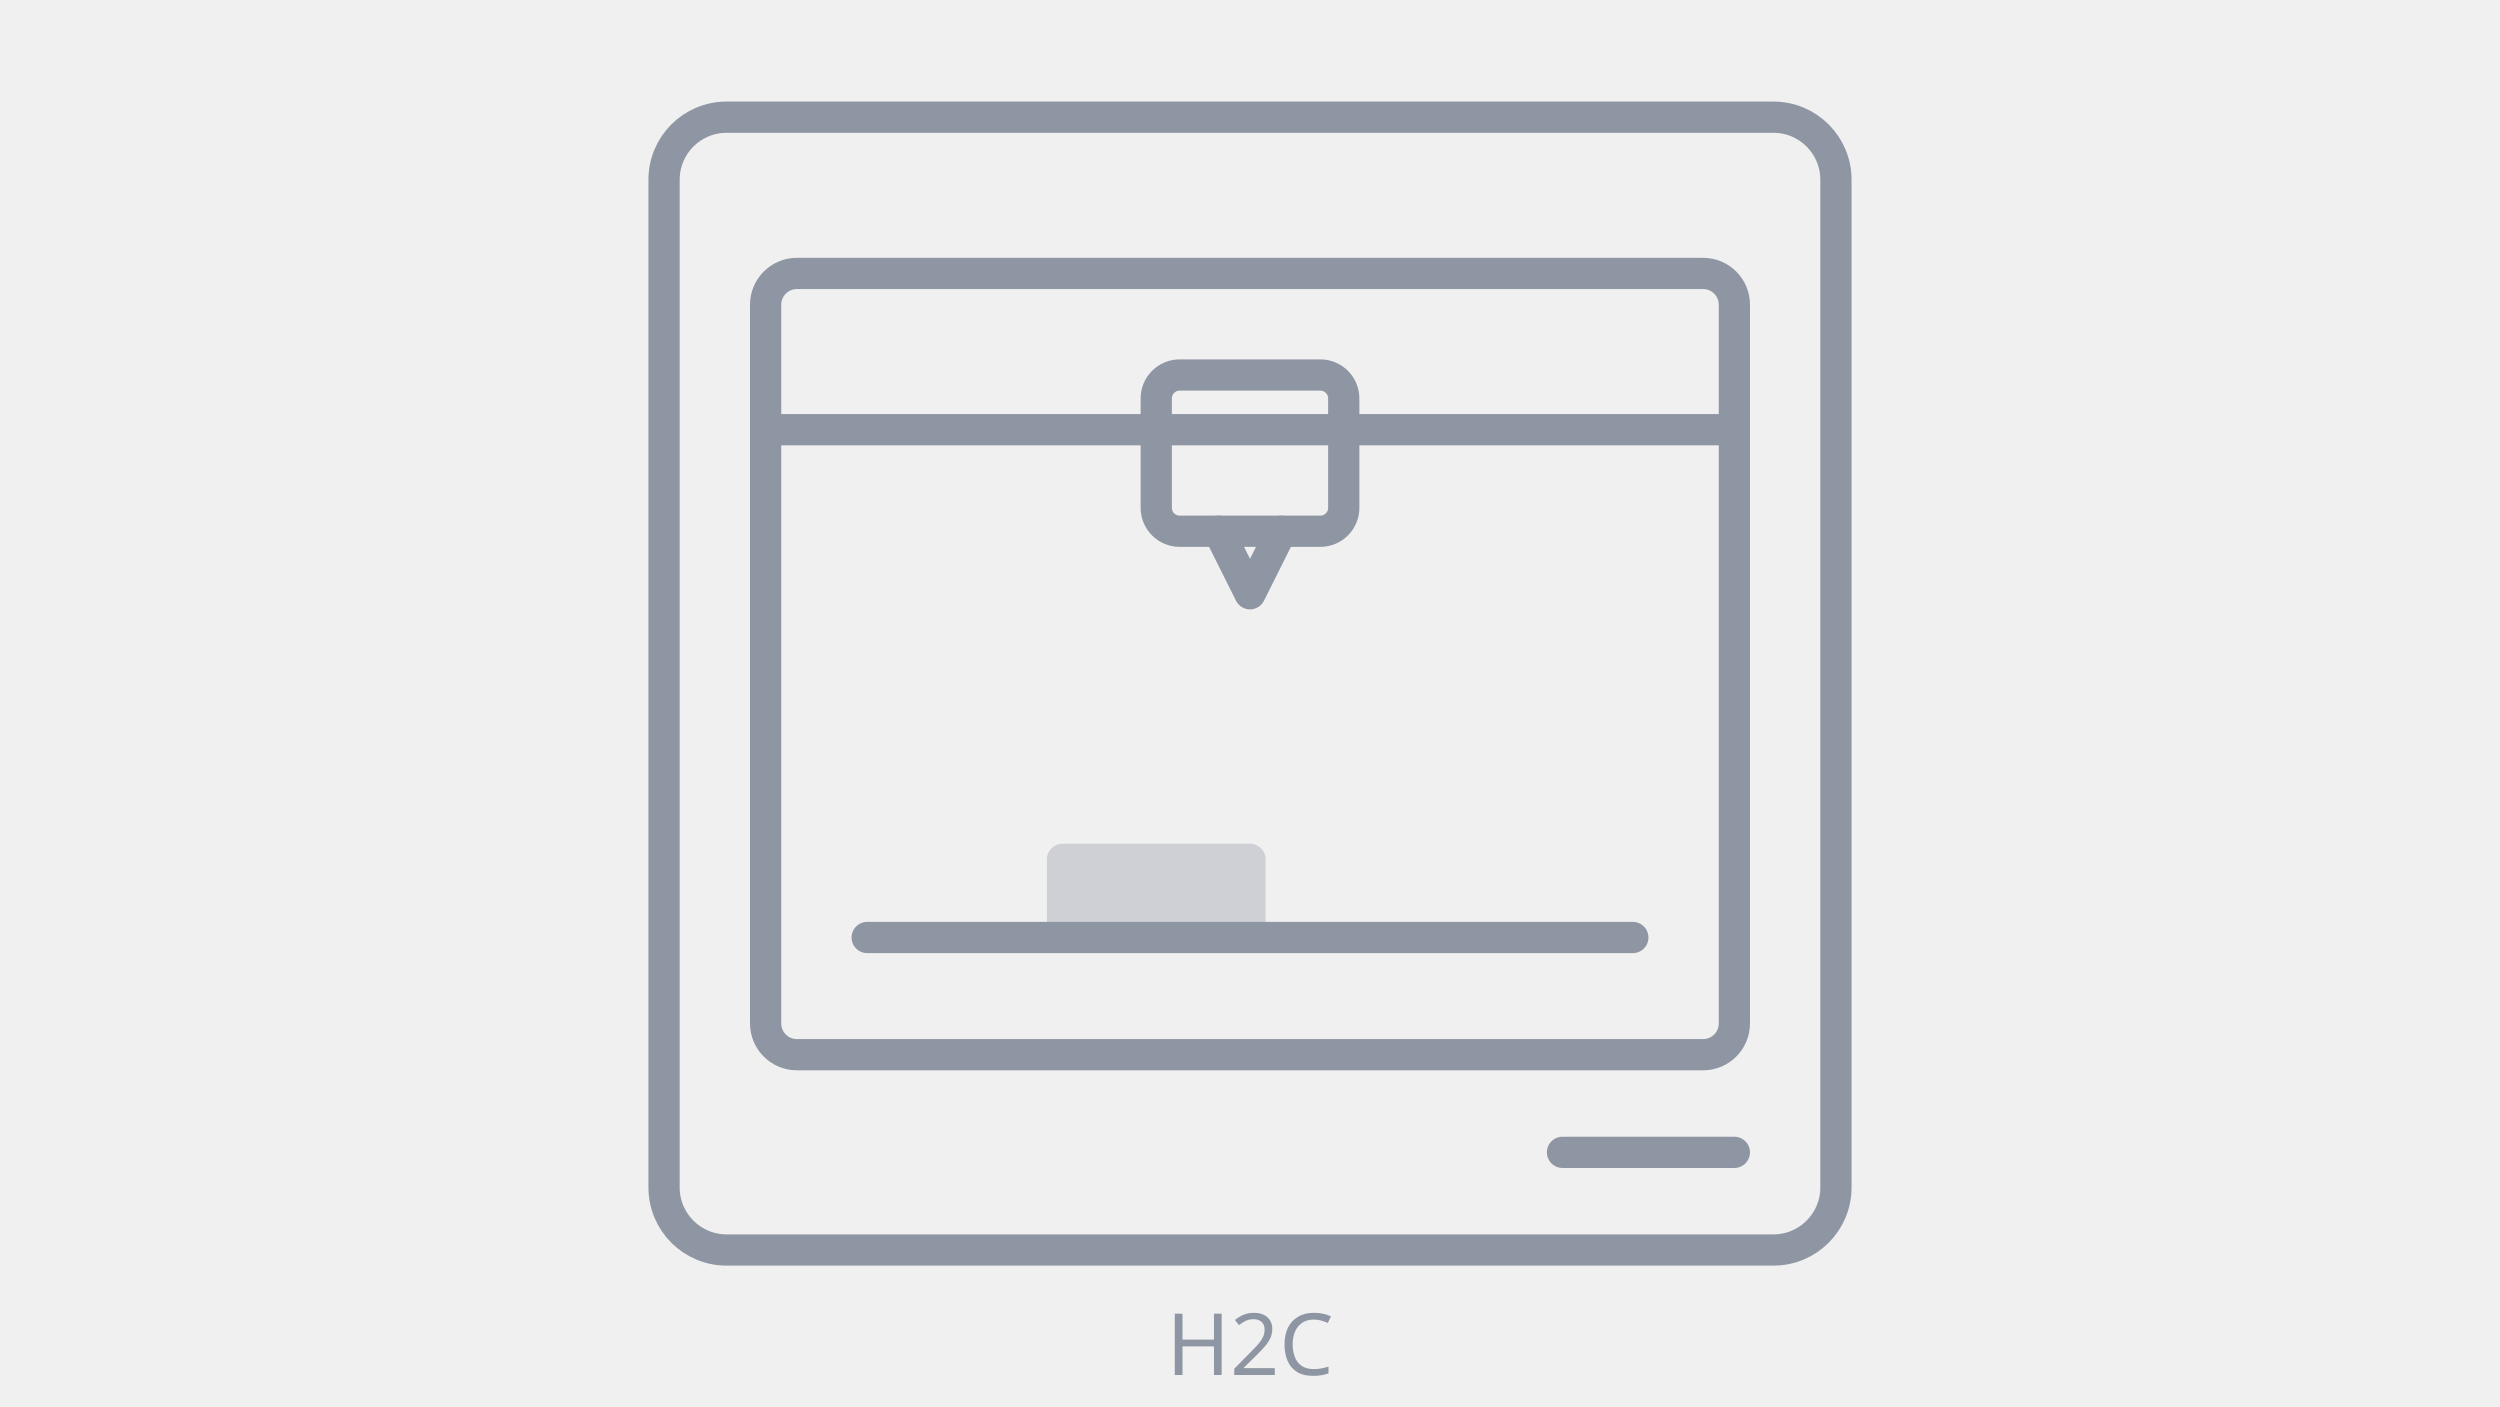
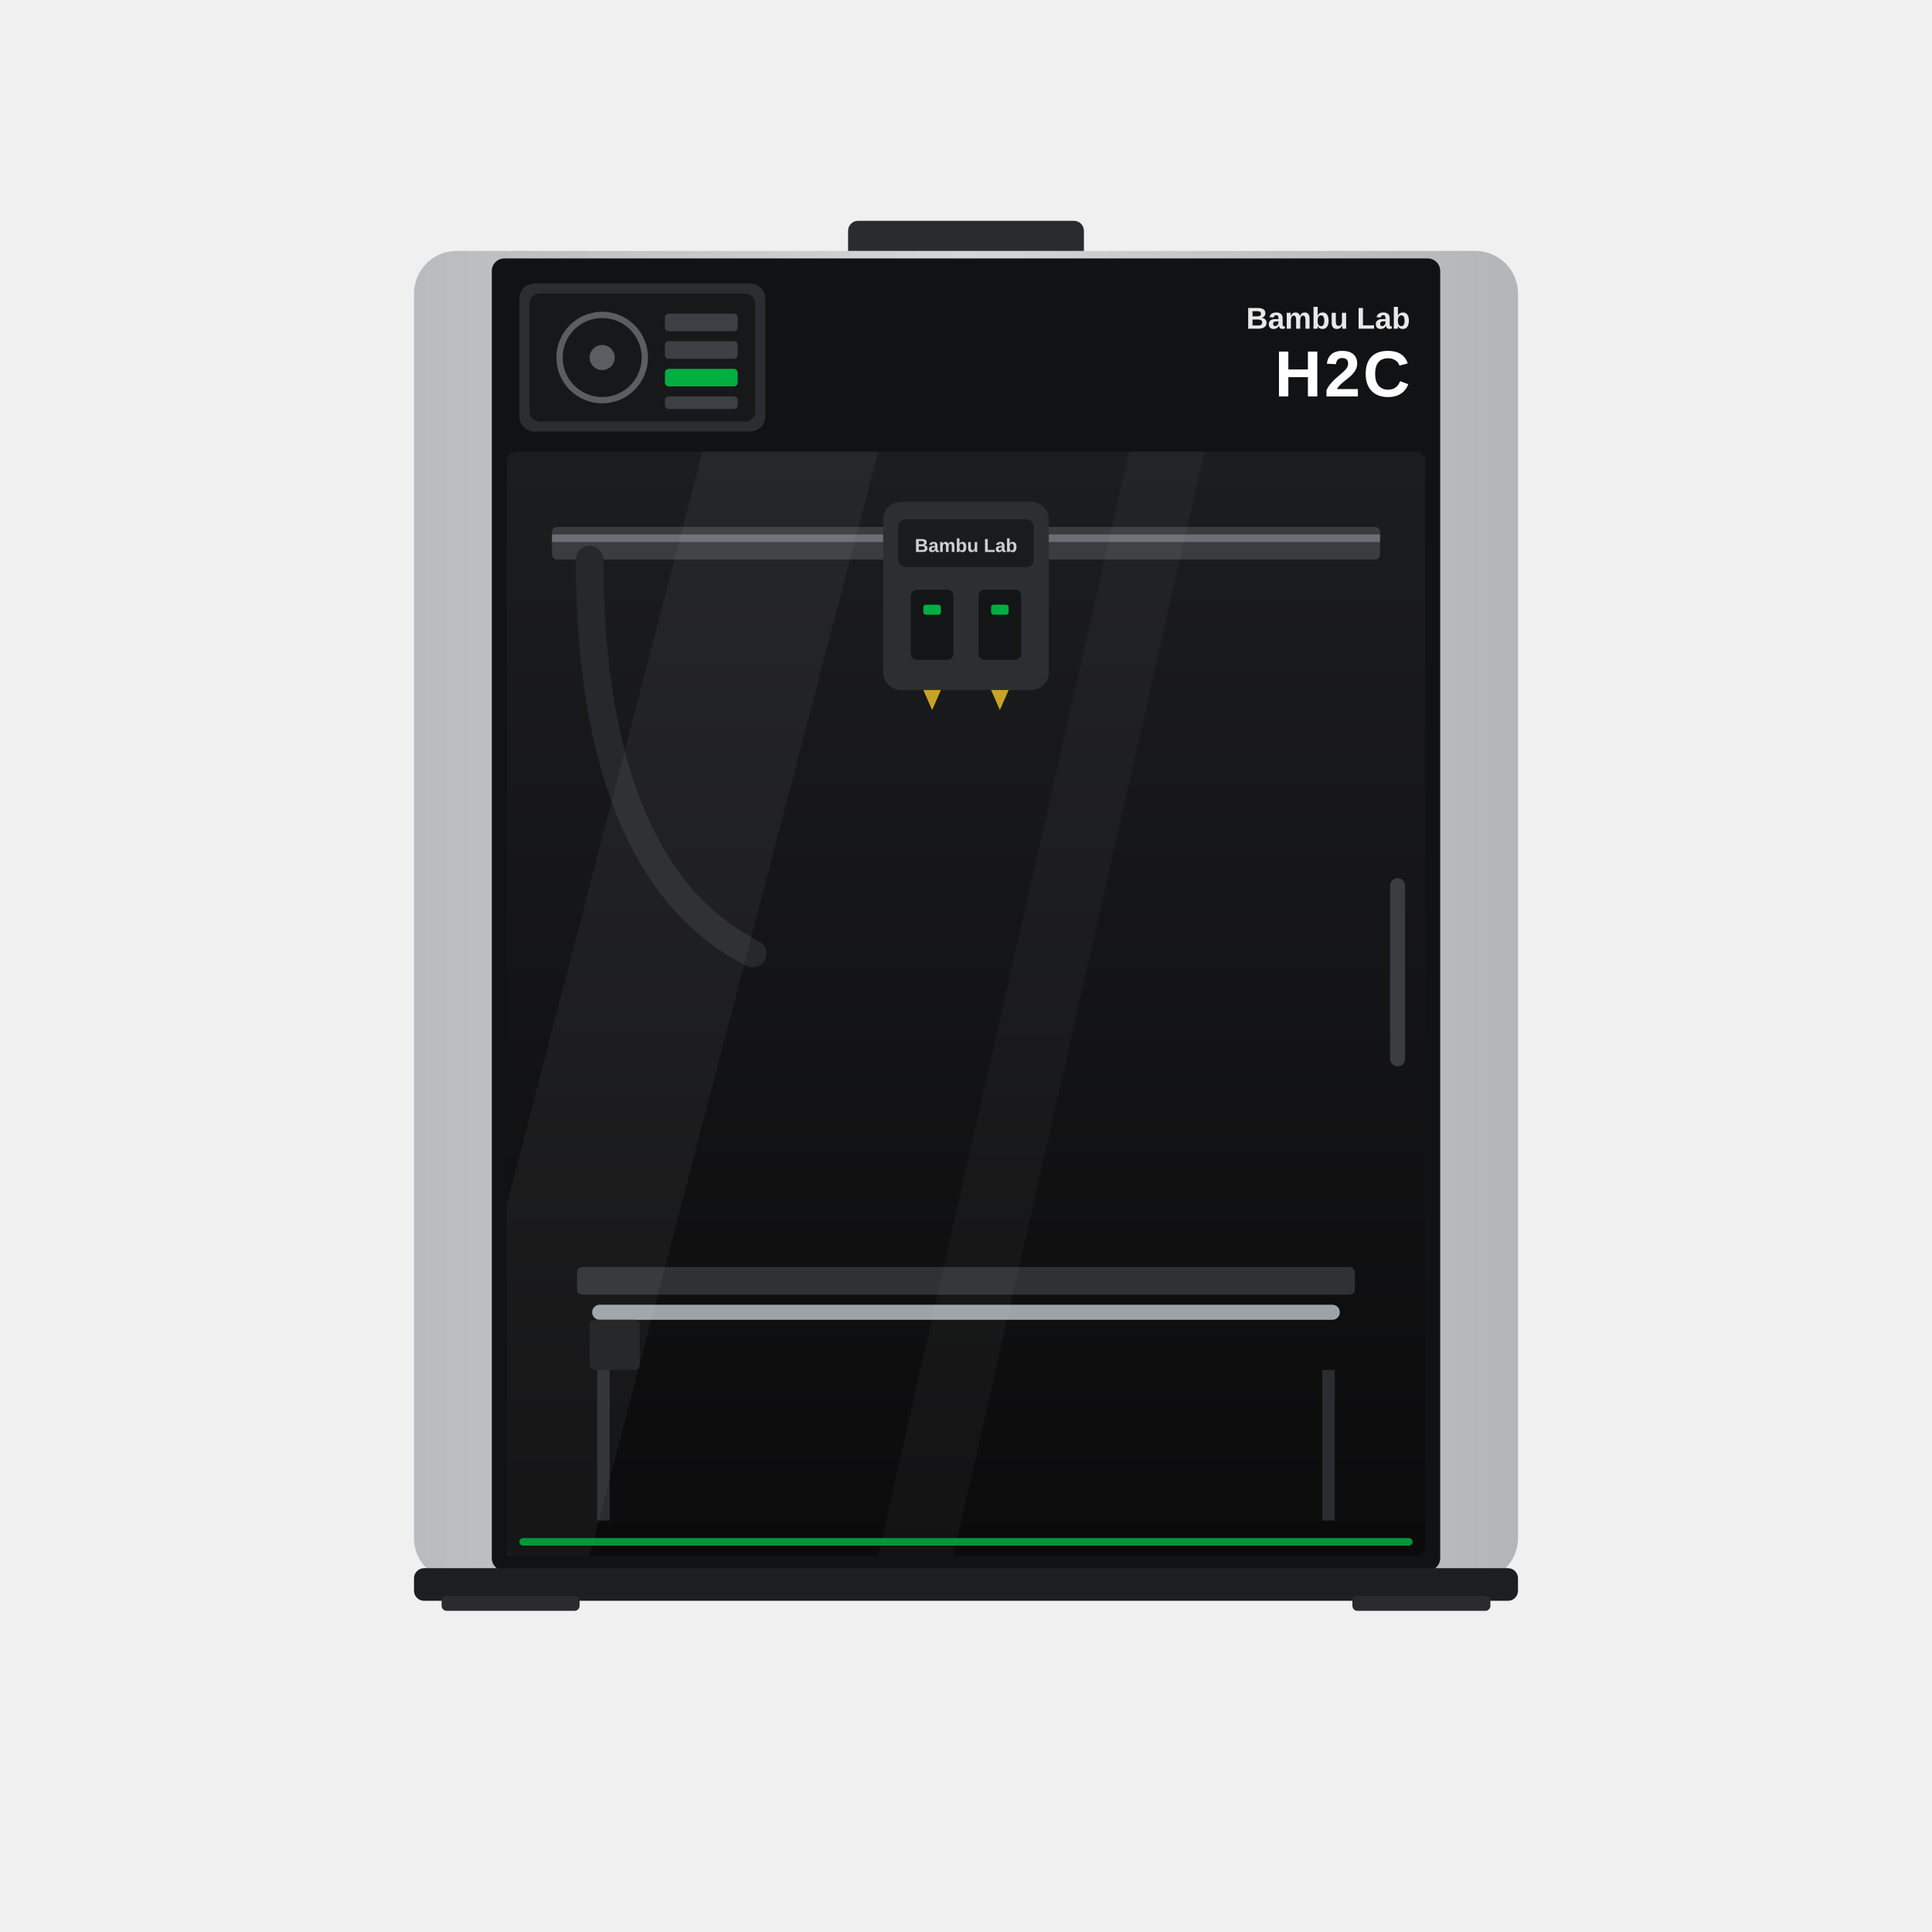
- <svg xmlns="http://www.w3.org/2000/svg" viewBox="0 0 640 360" role="img" aria-label="Bambu Lab H2C">
-   <g fill="none" stroke="#8f96a3" stroke-width="8" stroke-linecap="round" stroke-linejoin="round">
-     <rect x="170" y="30" width="300" height="290" rx="16" />
-     <rect x="196" y="70" width="248" height="200" rx="8" />
-     <line x1="400" y1="295" x2="444" y2="295" />
-     <line x1="196" y1="110" x2="444" y2="110" />
-     <rect x="296" y="96" width="48" height="40" rx="6" />
-     <path d="M312 136 L320 152 L328 136" />
-     <line x1="222" y1="240" x2="418" y2="240" />
-   </g>
-   <rect x="268" y="216" width="56" height="24" rx="4" fill="#8f96a3" opacity="0.35" />
-   <text x="320" y="352" text-anchor="middle" font-family="sans-serif" font-size="22" fill="#8f96a3">H2C</text>
+ <svg xmlns="http://www.w3.org/2000/svg" viewBox="0 0 1540 1540" role="img" aria-label="Bambu Lab H2C">
+   <defs>
+     <linearGradient id="alu" x1="0" x2="1" y1="0" y2="0">
+       <stop offset="0" stop-color="#b9bcbf" />
+       <stop offset="0.5" stop-color="#d4d6d8" />
+       <stop offset="1" stop-color="#b3b6b9" />
+     </linearGradient>
+     <linearGradient id="glass" x1="0" x2="0" y1="0" y2="1">
+       <stop offset="0" stop-color="#1c1d1f" />
+       <stop offset="1" stop-color="#0b0b0c" />
+     </linearGradient>
+   </defs>
+   <rect x="676" y="176" width="188" height="34" rx="8" fill="#2a2b2d" />
+   <rect x="330" y="200" width="880" height="1060" rx="34" fill="url(#alu)" />
+   <rect x="392" y="206" width="756" height="1046" rx="10" fill="#111214" />
+   <rect x="414" y="226" width="196" height="118" rx="12" fill="#2b2d30" />
+   <rect x="422" y="234" width="180" height="102" rx="8" fill="#16181a" />
+   <circle cx="480" cy="285" r="34" fill="none" stroke="#5a5e63" stroke-width="5" />
+   <circle cx="480" cy="285" r="10" fill="#5a5e63" />
+   <rect x="530" y="250" width="58" height="14" rx="3" fill="#3c4045" />
+   <rect x="530" y="272" width="58" height="14" rx="3" fill="#3c4045" />
+   <rect x="530" y="294" width="58" height="14" rx="3" fill="#00ae42" />
+   <rect x="530" y="316" width="58" height="10" rx="3" fill="#3c4045" />
+   <text x="1124" y="262" text-anchor="end" font-family="Arial, Helvetica, sans-serif" font-size="24" font-weight="700" fill="#e8e8e8">Bambu Lab</text>
+   <text x="1124" y="316" text-anchor="end" font-family="Arial, Helvetica, sans-serif" font-size="52" font-weight="700" fill="#ffffff" letter-spacing="2">H2C</text>
+   <rect x="404" y="360" width="732" height="880" rx="8" fill="url(#glass)" />
+   <rect x="440" y="420" width="660" height="26" rx="4" fill="#3a3c40" />
+   <rect x="440" y="426" width="660" height="6" fill="#6b6f75" />
+   <rect x="704" y="400" width="132" height="150" rx="14" fill="#2c2e31" />
+   <rect x="716" y="414" width="108" height="38" rx="6" fill="#1a1b1d" />
+   <text x="770" y="440" text-anchor="middle" font-family="Arial, Helvetica, sans-serif" font-size="15" font-weight="700" fill="#cfcfcf">Bambu Lab</text>
+   <rect x="726" y="470" width="34" height="56" rx="5" fill="#141516" />
+   <rect x="780" y="470" width="34" height="56" rx="5" fill="#141516" />
+   <rect x="736" y="482" width="14" height="8" rx="2" fill="#00ae42" />
+   <rect x="790" y="482" width="14" height="8" rx="2" fill="#00ae42" />
+   <path d="M736 550 L743 566 L750 550 Z M790 550 L797 566 L804 550 Z" fill="#c9a227" />
+   <path d="M470 446 C470 620 520 720 600 760" fill="none" stroke="#26282b" stroke-width="22" stroke-linecap="round" />
+   <rect x="460" y="1010" width="620" height="22" rx="4" fill="#2f3134" />
+   <rect x="472" y="1040" width="596" height="12" rx="6" fill="#9ea3a8" />
+   <rect x="470" y="1052" width="40" height="40" rx="4" fill="#1d1e20" />
+   <rect x="476" y="1092" width="10" height="120" fill="#2a2c2f" />
+   <rect x="1054" y="1092" width="10" height="120" fill="#2a2c2f" />
+   <path d="M560 360 L700 360 L470 1240 L404 1240 L404 960 Z" fill="#ffffff" opacity="0.045" />
+   <path d="M900 360 L960 360 L760 1240 L700 1240 Z" fill="#ffffff" opacity="0.035" />
+   <rect x="1108" y="700" width="12" height="150" rx="6" fill="#3a3c40" />
+   <rect x="414" y="1226" width="712" height="6" rx="3" fill="#00ae42" opacity="0.85" />
+   <rect x="330" y="1250" width="880" height="26" rx="8" fill="#1d1e20" />
+   <rect x="352" y="1272" width="110" height="12" rx="4" fill="#2a2b2d" />
+   <rect x="1078" y="1272" width="110" height="12" rx="4" fill="#2a2b2d" />
</svg>
